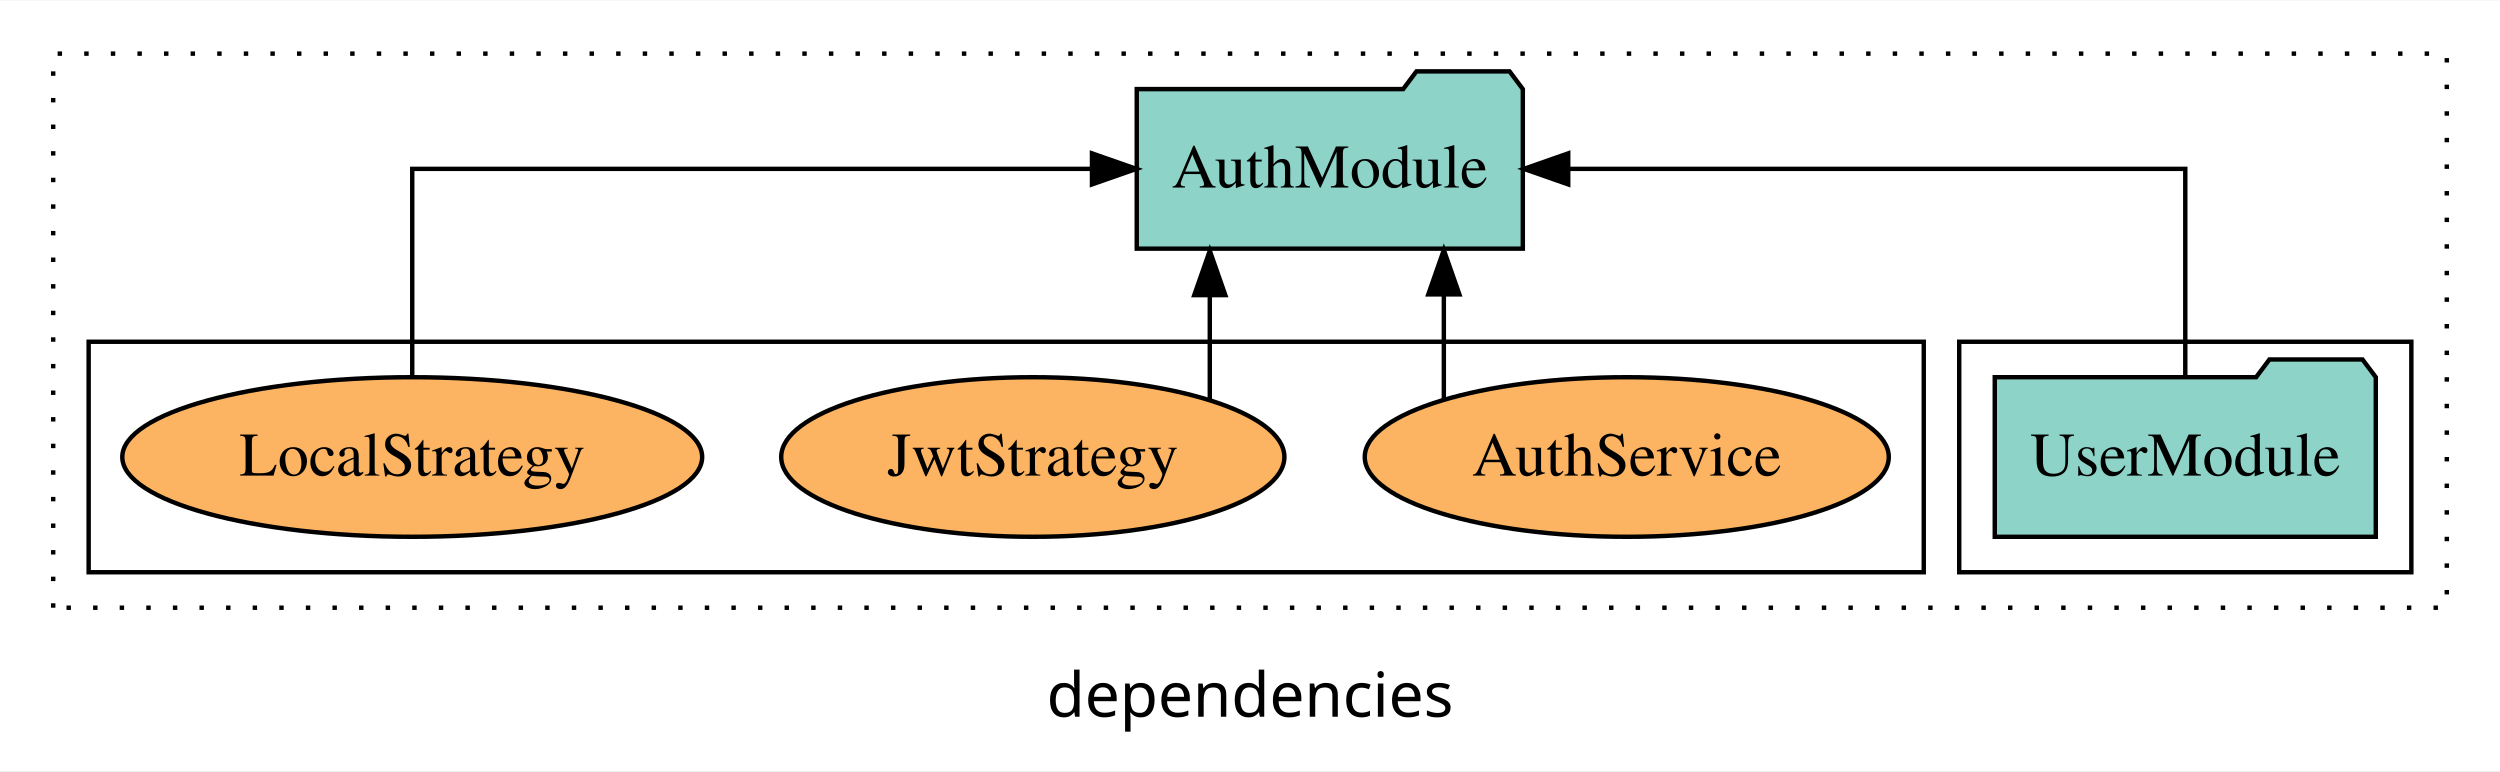
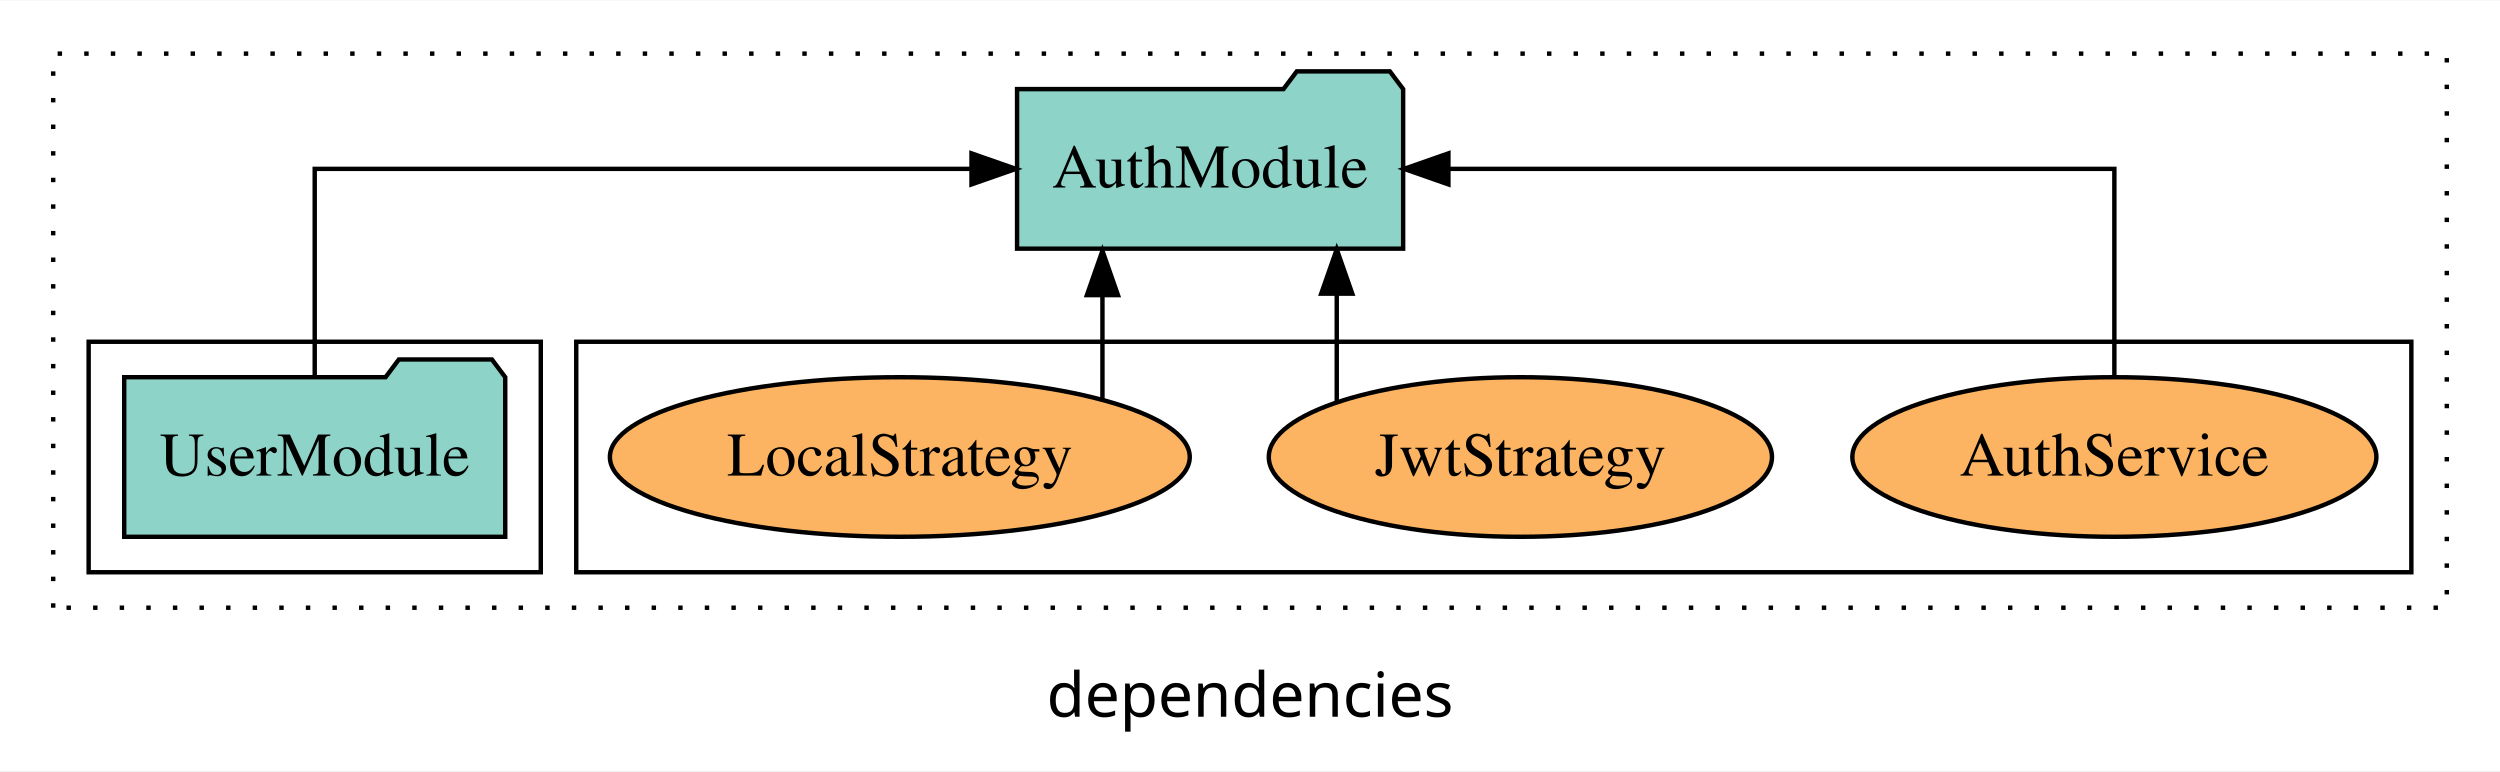
<svg xmlns="http://www.w3.org/2000/svg" width="564pt" height="174pt" viewBox="0.00 0.00 564.00 173.80">
  <g id="graph0" class="graph" transform="scale(1 1) rotate(0) translate(4 169.8)">
    <polygon fill="white" stroke="transparent" points="-4,4 -4,-169.8 560,-169.8 560,4 -4,4" />
    <text text-anchor="middle" x="278" y="-8.2" font-family="sans-serif" font-size="14.00">dependencies</text>
    <g id="clust1" class="cluster">
      <polygon fill="none" stroke="black" stroke-dasharray="1,5" points="8,-32.8 8,-157.8 548,-157.8 548,-32.8 8,-32.8" />
    </g>
+     <g id="clust6" class="cluster">
+       <polygon fill="none" stroke="black" points="126,-40.8 126,-92.8 540,-92.8 540,-40.8 126,-40.8" />
+     </g>
    <g id="clust3" class="cluster">
-       <polygon fill="none" stroke="black" points="438,-40.8 438,-92.8 540,-92.8 540,-40.8 438,-40.8" />
-     </g>
-     <g id="clust6" class="cluster">
-       <polygon fill="none" stroke="black" points="16,-40.8 16,-92.8 430,-92.8 430,-40.8 16,-40.8" />
+       <polygon fill="none" stroke="black" points="16,-40.8 16,-92.8 118,-92.8 118,-40.8 16,-40.8" />
    </g>
    <g id="node1" class="node">
-       <polygon fill="#8dd3c7" stroke="black" points="531.98,-84.8 528.98,-88.8 507.98,-88.8 504.98,-84.8 446.02,-84.8 446.02,-48.8 531.98,-48.8 531.98,-84.8" />
-       <text text-anchor="middle" x="489" y="-62.6" font-family="Times,serif" font-size="14.00">UserModule</text>
+       <polygon fill="#8dd3c7" stroke="black" points="109.98,-84.8 106.98,-88.8 85.98,-88.8 82.98,-84.8 24.02,-84.8 24.02,-48.8 109.98,-48.8 109.98,-84.8" />
+       <text text-anchor="middle" x="67" y="-62.6" font-family="Times,serif" font-size="14.00">UserModule</text>
    </g>
    <g id="node2" class="node">
-       <polygon fill="#8dd3c7" stroke="black" points="339.55,-149.8 336.55,-153.8 315.55,-153.8 312.55,-149.8 252.45,-149.8 252.45,-113.8 339.55,-113.8 339.55,-149.8" />
-       <text text-anchor="middle" x="296" y="-127.6" font-family="Times,serif" font-size="14.00">AuthModule</text>
+       <polygon fill="#8dd3c7" stroke="black" points="312.55,-149.8 309.55,-153.8 288.55,-153.8 285.55,-149.8 225.45,-149.8 225.45,-113.8 312.55,-113.8 312.55,-149.8" />
+       <text text-anchor="middle" x="269" y="-127.6" font-family="Times,serif" font-size="14.00">AuthModule</text>
    </g>
    <g id="edge1" class="edge">
-       <path fill="none" stroke="black" d="M489,-84.91C489,-104.14 489,-131.8 489,-131.8 489,-131.8 349.79,-131.8 349.79,-131.8" />
-       <polygon fill="black" stroke="black" points="349.79,-128.3 339.79,-131.8 349.79,-135.3 349.79,-128.3" />
+       <path fill="none" stroke="black" d="M67,-84.91C67,-104.14 67,-131.8 67,-131.8 67,-131.8 215.17,-131.8 215.17,-131.8" />
+       <polygon fill="black" stroke="black" points="215.17,-135.3 225.17,-131.8 215.17,-128.3 215.17,-135.3" />
    </g>
    <g id="node3" class="node">
-       <ellipse fill="#fdb462" stroke="black" cx="363" cy="-66.8" rx="59.11" ry="18" />
-       <text text-anchor="middle" x="363" y="-62.6" font-family="Times,serif" font-size="14.00">AuthService</text>
+       <ellipse fill="#fdb462" stroke="black" cx="473" cy="-66.8" rx="59.11" ry="18" />
+       <text text-anchor="middle" x="473" y="-62.6" font-family="Times,serif" font-size="14.00">AuthService</text>
    </g>
    <g id="edge2" class="edge">
-       <path fill="none" stroke="black" d="M321.73,-79.95C321.73,-79.95 321.73,-103.49 321.73,-103.49" />
-       <polygon fill="black" stroke="black" points="318.23,-103.49 321.73,-113.49 325.23,-103.49 318.23,-103.49" />
+       <path fill="none" stroke="black" d="M473,-84.91C473,-104.14 473,-131.8 473,-131.8 473,-131.8 322.76,-131.8 322.76,-131.8" />
+       <polygon fill="black" stroke="black" points="322.76,-128.3 312.76,-131.8 322.76,-135.3 322.76,-128.3" />
    </g>
    <g id="node4" class="node">
-       <ellipse fill="#fdb462" stroke="black" cx="229" cy="-66.8" rx="56.76" ry="18" />
-       <text text-anchor="middle" x="229" y="-62.6" font-family="Times,serif" font-size="14.00">JwtStrategy</text>
+       <ellipse fill="#fdb462" stroke="black" cx="339" cy="-66.8" rx="56.76" ry="18" />
+       <text text-anchor="middle" x="339" y="-62.6" font-family="Times,serif" font-size="14.00">JwtStrategy</text>
    </g>
    <g id="edge3" class="edge">
-       <path fill="none" stroke="black" d="M268.93,-79.64C268.93,-79.64 268.93,-103.32 268.93,-103.32" />
-       <polygon fill="black" stroke="black" points="265.43,-103.32 268.93,-113.32 272.43,-103.32 265.43,-103.32" />
+       <path fill="none" stroke="black" d="M297.57,-79.33C297.57,-79.33 297.57,-103.65 297.57,-103.65" />
+       <polygon fill="black" stroke="black" points="294.07,-103.65 297.57,-113.65 301.07,-103.65 294.07,-103.65" />
    </g>
    <g id="node5" class="node">
-       <ellipse fill="#fdb462" stroke="black" cx="89" cy="-66.8" rx="65.41" ry="18" />
-       <text text-anchor="middle" x="89" y="-62.6" font-family="Times,serif" font-size="14.00">LocalStrategy</text>
+       <ellipse fill="#fdb462" stroke="black" cx="199" cy="-66.8" rx="65.41" ry="18" />
+       <text text-anchor="middle" x="199" y="-62.6" font-family="Times,serif" font-size="14.00">LocalStrategy</text>
    </g>
    <g id="edge4" class="edge">
-       <path fill="none" stroke="black" d="M89,-84.91C89,-104.14 89,-131.8 89,-131.8 89,-131.8 242.35,-131.8 242.35,-131.8" />
-       <polygon fill="black" stroke="black" points="242.35,-135.3 252.35,-131.8 242.35,-128.3 242.35,-135.3" />
+       <path fill="none" stroke="black" d="M244.71,-79.64C244.71,-79.64 244.71,-103.32 244.71,-103.32" />
+       <polygon fill="black" stroke="black" points="241.21,-103.32 244.71,-113.32 248.21,-103.32 241.21,-103.32" />
    </g>
  </g>
</svg>
